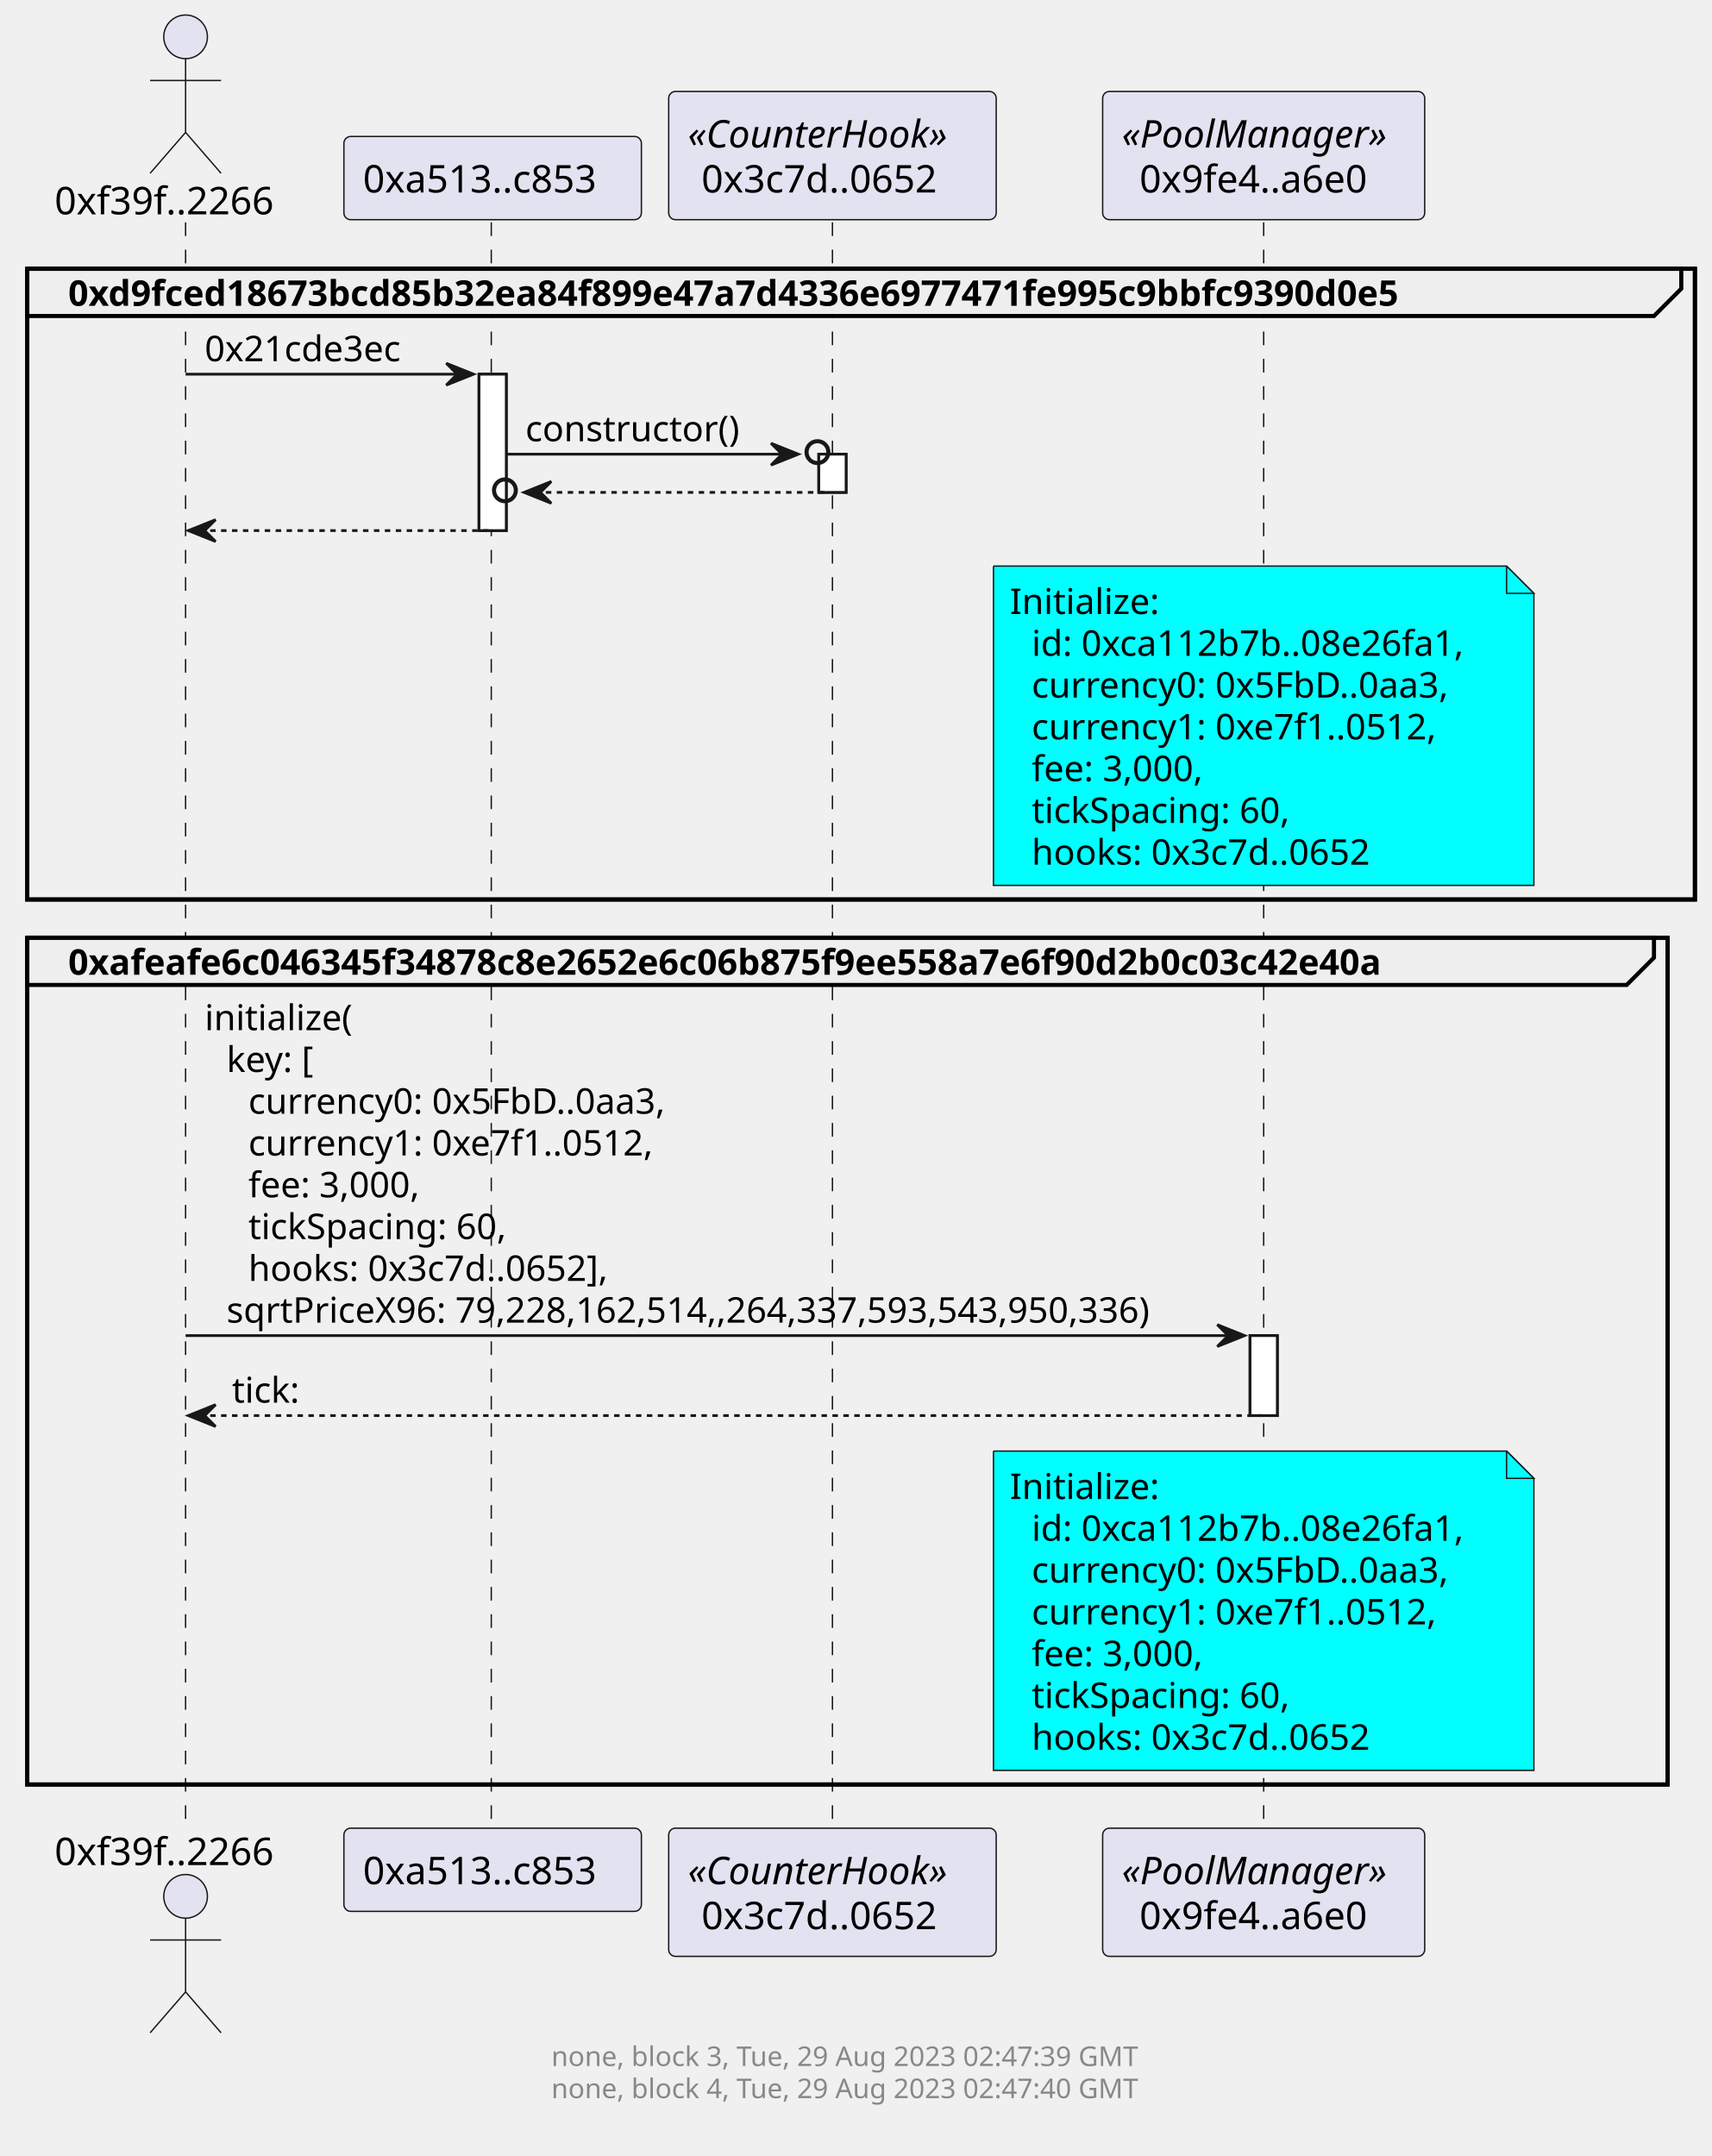
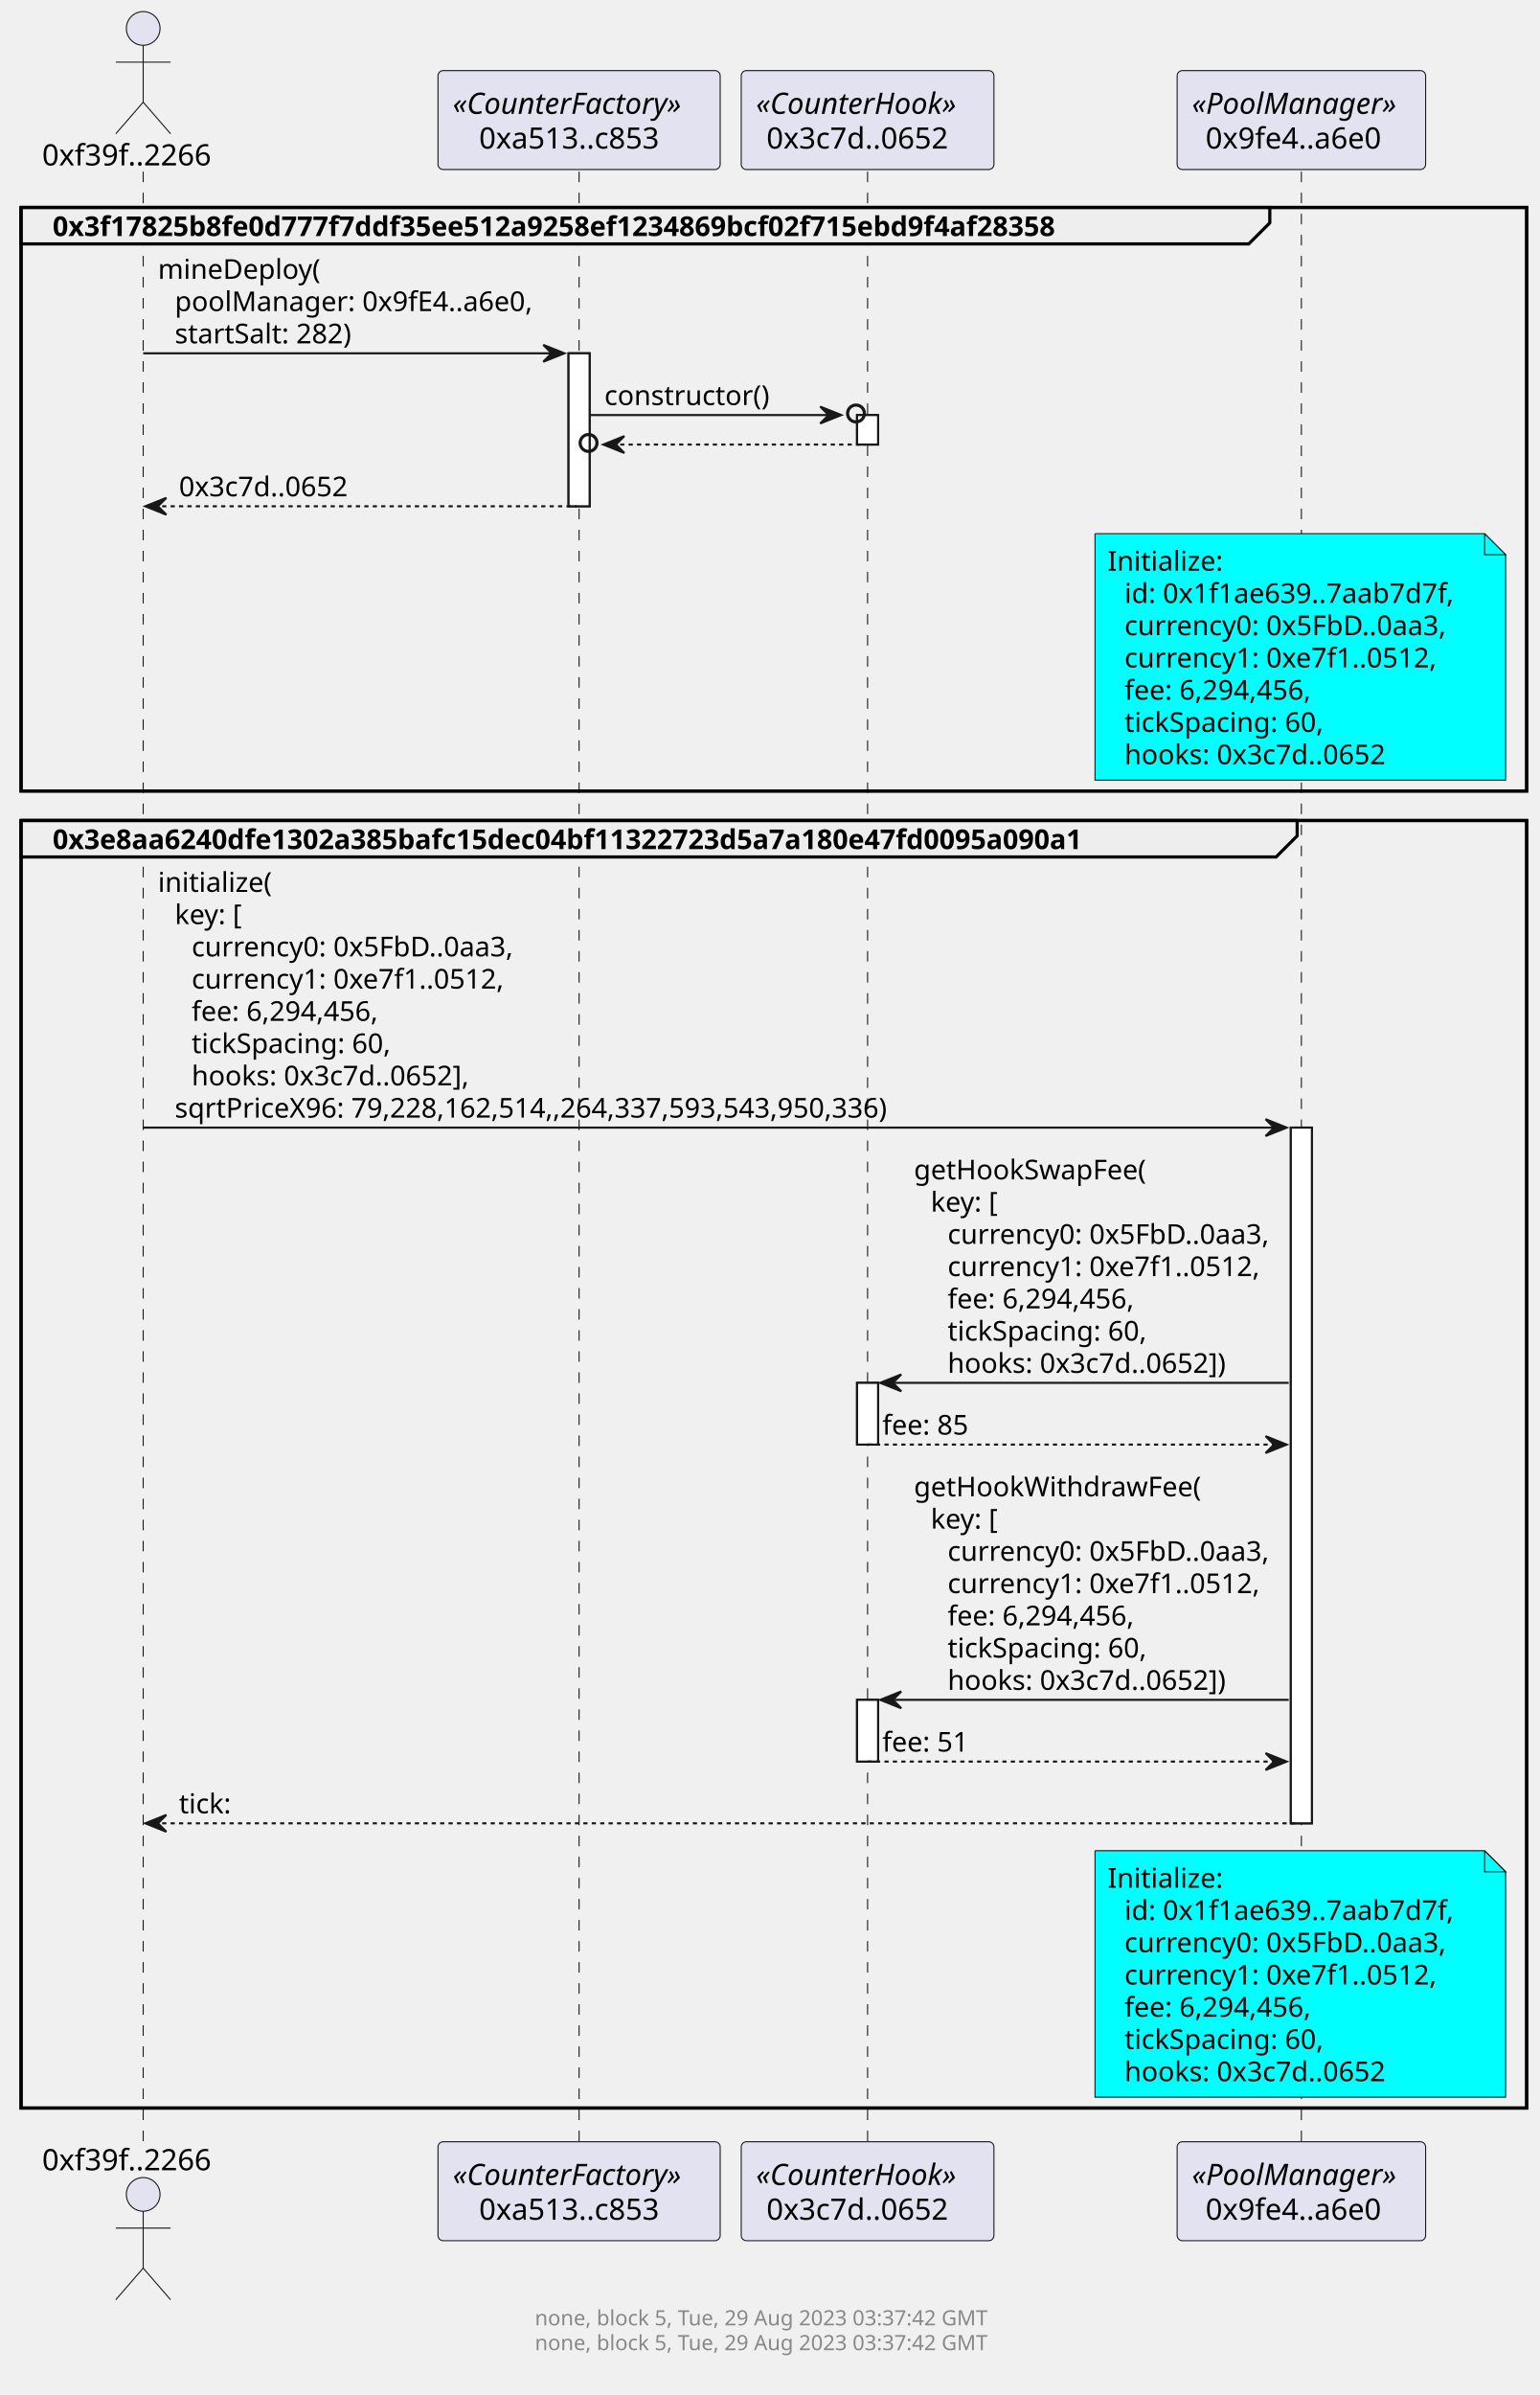
- <svg xmlns="http://www.w3.org/2000/svg" contentStyleType="text/css" height="790px" preserveAspectRatio="none" style="width:627px;height:790px;background:#FFFFFF;" version="1.1" viewBox="0 0 627 790" width="627px" zoomAndPan="magnify">
+ <svg xmlns="http://www.w3.org/2000/svg" contentStyleType="text/css" height="1137px" preserveAspectRatio="none" style="width:731px;height:1137px;background:#FFFFFF;" version="1.1" viewBox="0 0 731 1137" width="731px" zoomAndPan="magnify">
  <defs />
  <g>
-     <rect fill="#FFFFFF" height="57.31" style="stroke:#181818;stroke-width:1.0;" width="10" x="175.5" y="137.109" />
-     <rect fill="#FFFFFF" height="14" style="stroke:#181818;stroke-width:1.0;" width="10" x="300" y="166.42" />
-     <rect fill="#FFFFFF" height="29.311" style="stroke:#181818;stroke-width:1.0;" width="10" x="458" y="489.389" />
-     <rect fill="none" height="231.106" style="stroke:#000000;stroke-width:1.5;" width="611" x="10" y="98.488" />
-     <rect fill="none" height="310.279" style="stroke:#000000;stroke-width:1.5;" width="601" x="10" y="343.594" />
-     <line style="stroke:#181818;stroke-width:0.5;stroke-dasharray:5.0,5.0;" x1="68" x2="68" y1="81.488" y2="670.873" />
-     <line style="stroke:#181818;stroke-width:0.5;stroke-dasharray:5.0,5.0;" x1="180" x2="180" y1="81.488" y2="670.873" />
-     <line style="stroke:#181818;stroke-width:0.5;stroke-dasharray:5.0,5.0;" x1="305" x2="305" y1="81.488" y2="670.873" />
-     <line style="stroke:#181818;stroke-width:0.5;stroke-dasharray:5.0,5.0;" x1="463" x2="463" y1="81.488" y2="670.873" />
+     <rect fill="#FFFFFF" height="72.621" style="stroke:#181818;stroke-width:1.0;" width="10" x="270" y="167.731" />
+     <rect fill="#FFFFFF" height="14" style="stroke:#181818;stroke-width:1.0;" width="10" x="407" y="197.041" />
+     <rect fill="#FFFFFF" height="29.311" style="stroke:#181818;stroke-width:1.0;" width="10" x="407" y="656.494" />
+     <rect fill="#FFFFFF" height="29.311" style="stroke:#181818;stroke-width:1.0;" width="10" x="407" y="806.979" />
+     <rect fill="#FFFFFF" height="330.279" style="stroke:#181818;stroke-width:1.0;" width="10" x="613" y="535.32" />
+     <rect fill="none" height="277.037" style="stroke:#000000;stroke-width:1.5;" width="715" x="10" y="98.488" />
+     <rect fill="none" height="611.248" style="stroke:#000000;stroke-width:1.5;" width="715" x="10" y="389.525" />
+     <line style="stroke:#181818;stroke-width:0.5;stroke-dasharray:5.0,5.0;" x1="68" x2="68" y1="81.488" y2="1017.773" />
+     <line style="stroke:#181818;stroke-width:0.5;stroke-dasharray:5.0,5.0;" x1="275" x2="275" y1="81.488" y2="1017.773" />
+     <line style="stroke:#181818;stroke-width:0.5;stroke-dasharray:5.0,5.0;" x1="412" x2="412" y1="81.488" y2="1017.773" />
+     <line style="stroke:#181818;stroke-width:0.5;stroke-dasharray:5.0,5.0;" x1="618" x2="618" y1="81.488" y2="1017.773" />
    <text fill="#000000" font-family="sans-serif" font-size="14" lengthAdjust="spacing" textLength="90" x="20" y="78.535">0xf39f..2266</text>
    <ellipse cx="68" cy="13.5" fill="#E2E2F0" rx="8" ry="8" style="stroke:#181818;stroke-width:0.5;" />
    <path d="M68,21.5 L68,48.5 M55,29.5 L81,29.5 M68,48.5 L55,63.5 M68,48.5 L81,63.5 " fill="none" style="stroke:#181818;stroke-width:0.5;" />
-     <text fill="#000000" font-family="sans-serif" font-size="14" lengthAdjust="spacing" textLength="90" x="20" y="683.408">0xf39f..2266</text>
-     <ellipse cx="68" cy="694.861" fill="#E2E2F0" rx="8" ry="8" style="stroke:#181818;stroke-width:0.5;" />
-     <path d="M68,702.861 L68,729.861 M55,710.861 L81,710.861 M68,729.861 L55,744.861 M68,729.861 L81,744.861 " fill="none" style="stroke:#181818;stroke-width:0.5;" />
-     <rect fill="#E2E2F0" height="30.488" rx="2.5" ry="2.5" style="stroke:#181818;stroke-width:0.5;" width="109" x="126" y="50" />
-     <text fill="#000000" font-family="sans-serif" font-size="14" lengthAdjust="spacing" textLength="95" x="133" y="70.535">0xa513..c853</text>
-     <rect fill="#E2E2F0" height="30.488" rx="2.5" ry="2.5" style="stroke:#181818;stroke-width:0.5;" width="109" x="126" y="669.873" />
-     <text fill="#000000" font-family="sans-serif" font-size="14" lengthAdjust="spacing" textLength="95" x="133" y="690.408">0xa513..c853</text>
-     <rect fill="#E2E2F0" height="46.977" rx="2.5" ry="2.5" style="stroke:#181818;stroke-width:0.5;" width="120" x="245" y="33.512" />
-     <text fill="#000000" font-family="sans-serif" font-size="14" font-style="italic" lengthAdjust="spacing" textLength="106" x="252" y="54.047">«CounterHook»</text>
-     <text fill="#000000" font-family="sans-serif" font-size="14" lengthAdjust="spacing" textLength="96" x="257" y="70.535">0x3c7d..0652</text>
-     <rect fill="#E2E2F0" height="46.977" rx="2.5" ry="2.5" style="stroke:#181818;stroke-width:0.5;" width="120" x="245" y="669.873" />
-     <text fill="#000000" font-family="sans-serif" font-size="14" font-style="italic" lengthAdjust="spacing" textLength="106" x="252" y="690.408">«CounterHook»</text>
-     <text fill="#000000" font-family="sans-serif" font-size="14" lengthAdjust="spacing" textLength="96" x="257" y="706.896">0x3c7d..0652</text>
-     <rect fill="#E2E2F0" height="46.977" rx="2.5" ry="2.5" style="stroke:#181818;stroke-width:0.5;" width="118" x="404" y="33.512" />
-     <text fill="#000000" font-family="sans-serif" font-size="14" font-style="italic" lengthAdjust="spacing" textLength="104" x="411" y="54.047">«PoolManager»</text>
-     <text fill="#000000" font-family="sans-serif" font-size="14" lengthAdjust="spacing" textLength="91" x="417.5" y="70.535">0x9fe4..a6e0</text>
-     <rect fill="#E2E2F0" height="46.977" rx="2.5" ry="2.5" style="stroke:#181818;stroke-width:0.5;" width="118" x="404" y="669.873" />
-     <text fill="#000000" font-family="sans-serif" font-size="14" font-style="italic" lengthAdjust="spacing" textLength="104" x="411" y="690.408">«PoolManager»</text>
-     <text fill="#000000" font-family="sans-serif" font-size="14" lengthAdjust="spacing" textLength="91" x="417.5" y="706.896">0x9fe4..a6e0</text>
-     <rect fill="#FFFFFF" height="57.31" style="stroke:#181818;stroke-width:1.0;" width="10" x="175.5" y="137.109" />
-     <rect fill="#FFFFFF" height="14" style="stroke:#181818;stroke-width:1.0;" width="10" x="300" y="166.42" />
-     <rect fill="#FFFFFF" height="29.311" style="stroke:#181818;stroke-width:1.0;" width="10" x="458" y="489.389" />
-     <path d="M10,98.488 L616,98.488 L616,105.799 L606,115.799 L10,115.799 L10,98.488 " fill="#EEEEEE" style="stroke:#000000;stroke-width:1.5;" />
-     <rect fill="none" height="231.106" style="stroke:#000000;stroke-width:1.5;" width="611" x="10" y="98.488" />
-     <text fill="#000000" font-family="sans-serif" font-size="13" font-weight="bold" lengthAdjust="spacing" textLength="561" x="25" y="112.057">0xd9fced18673bcd85b32ea84f899e47a7d4336e6977471fe995c9bbfc9390d0e5</text>
-     <polygon fill="#181818" points="163.5,133.109,173.5,137.109,163.5,141.109,167.5,137.109" style="stroke:#181818;stroke-width:1.0;" />
-     <line style="stroke:#181818;stroke-width:1.0;" x1="68" x2="169.5" y1="137.109" y2="137.109" />
-     <text fill="#000000" font-family="sans-serif" font-size="13" lengthAdjust="spacing" textLength="76" x="75" y="132.367">0x21cde3ec</text>
-     <ellipse cx="299.5" cy="165.67" fill="none" rx="4" ry="4" style="stroke:#181818;stroke-width:1.5;" />
-     <polygon fill="#181818" points="282.5,162.42,292.5,166.42,282.5,170.42,286.5,166.42" style="stroke:#181818;stroke-width:1.0;" />
-     <line style="stroke:#181818;stroke-width:1.0;" x1="185.5" x2="288.5" y1="166.42" y2="166.42" />
-     <text fill="#000000" font-family="sans-serif" font-size="13" lengthAdjust="spacing" textLength="81" x="192.5" y="161.678">constructor()</text>
-     <ellipse cx="185" cy="179.67" fill="none" rx="4" ry="4" style="stroke:#181818;stroke-width:1.5;" />
-     <polygon fill="#181818" points="202,176.42,192,180.42,202,184.42,198,180.42" style="stroke:#181818;stroke-width:1.0;" />
-     <line style="stroke:#181818;stroke-width:1.0;stroke-dasharray:2.0,2.0;" x1="200" x2="304" y1="180.42" y2="180.42" />
-     <polygon fill="#181818" points="79,190.42,69,194.42,79,198.42,75,194.42" style="stroke:#181818;stroke-width:1.0;" />
-     <line style="stroke:#181818;stroke-width:1.0;stroke-dasharray:2.0,2.0;" x1="73" x2="179.5" y1="194.42" y2="194.42" />
-     <path d="M364,207.42 L364,324.42 L562,324.42 L562,217.42 L552,207.42 L364,207.42 " fill="#00FFFF" style="stroke:#181818;stroke-width:0.5;" />
-     <path d="M552,207.42 L552,217.42 L562,217.42 L552,207.42 " fill="#00FFFF" style="stroke:#181818;stroke-width:0.5;" />
-     <text fill="#000000" font-family="sans-serif" font-size="13" lengthAdjust="spacing" textLength="58" x="370" y="224.988">Initialize:</text>
-     <text fill="#000000" font-family="sans-serif" font-size="13" lengthAdjust="spacing" textLength="169" x="378" y="240.299">id: 0xca112b7b..08e26fa1,</text>
-     <text fill="#000000" font-family="sans-serif" font-size="13" lengthAdjust="spacing" textLength="161" x="378" y="255.609">currency0: 0x5FbD..0aa3,</text>
-     <text fill="#000000" font-family="sans-serif" font-size="13" lengthAdjust="spacing" textLength="158" x="378" y="270.92">currency1: 0xe7f1..0512,</text>
-     <text fill="#000000" font-family="sans-serif" font-size="13" lengthAdjust="spacing" textLength="67" x="378" y="286.231">fee: 3,000,</text>
-     <text fill="#000000" font-family="sans-serif" font-size="13" lengthAdjust="spacing" textLength="101" x="378" y="301.541">tickSpacing: 60,</text>
-     <text fill="#000000" font-family="sans-serif" font-size="13" lengthAdjust="spacing" textLength="134" x="378" y="316.852">hooks: 0x3c7d..0652</text>
-     <path d="M10,343.594 L606,343.594 L606,350.904 L596,360.904 L10,360.904 L10,343.594 " fill="#EEEEEE" style="stroke:#000000;stroke-width:1.5;" />
-     <rect fill="none" height="310.279" style="stroke:#000000;stroke-width:1.5;" width="601" x="10" y="343.594" />
-     <text fill="#000000" font-family="sans-serif" font-size="13" font-weight="bold" lengthAdjust="spacing" textLength="551" x="25" y="357.162">0xafeafe6c046345f34878c8e2652e6c06b875f9ee558a7e6f90d2b0c03c42e40a</text>
-     <polygon fill="#181818" points="446,485.389,456,489.389,446,493.389,450,489.389" style="stroke:#181818;stroke-width:1.0;" />
-     <line style="stroke:#181818;stroke-width:1.0;" x1="68" x2="452" y1="489.389" y2="489.389" />
-     <text fill="#000000" font-family="sans-serif" font-size="13" lengthAdjust="spacing" textLength="58" x="75" y="377.473">initialize(</text>
-     <text fill="#000000" font-family="sans-serif" font-size="13" lengthAdjust="spacing" textLength="34" x="83" y="392.783">key: [</text>
-     <text fill="#000000" font-family="sans-serif" font-size="13" lengthAdjust="spacing" textLength="161" x="91" y="408.094">currency0: 0x5FbD..0aa3,</text>
-     <text fill="#000000" font-family="sans-serif" font-size="13" lengthAdjust="spacing" textLength="158" x="91" y="423.404">currency1: 0xe7f1..0512,</text>
-     <text fill="#000000" font-family="sans-serif" font-size="13" lengthAdjust="spacing" textLength="67" x="91" y="438.715">fee: 3,000,</text>
-     <text fill="#000000" font-family="sans-serif" font-size="13" lengthAdjust="spacing" textLength="101" x="91" y="454.025">tickSpacing: 60,</text>
-     <text fill="#000000" font-family="sans-serif" font-size="13" lengthAdjust="spacing" textLength="142" x="91" y="469.336">hooks: 0x3c7d..0652],</text>
-     <text fill="#000000" font-family="sans-serif" font-size="13" lengthAdjust="spacing" textLength="363" x="83" y="484.647">sqrtPriceX96: 79,228,162,514,,264,337,593,543,950,336)</text>
-     <polygon fill="#181818" points="79,514.699,69,518.699,79,522.699,75,518.699" style="stroke:#181818;stroke-width:1.0;" />
-     <line style="stroke:#181818;stroke-width:1.0;stroke-dasharray:2.0,2.0;" x1="73" x2="462" y1="518.699" y2="518.699" />
-     <text fill="#000000" font-family="sans-serif" font-size="13" lengthAdjust="spacing" textLength="28" x="85" y="513.957">tick:</text>
-     <path d="M364,531.699 L364,648.699 L562,648.699 L562,541.699 L552,531.699 L364,531.699 " fill="#00FFFF" style="stroke:#181818;stroke-width:0.5;" />
-     <path d="M552,531.699 L552,541.699 L562,541.699 L552,531.699 " fill="#00FFFF" style="stroke:#181818;stroke-width:0.5;" />
-     <text fill="#000000" font-family="sans-serif" font-size="13" lengthAdjust="spacing" textLength="58" x="370" y="549.268">Initialize:</text>
-     <text fill="#000000" font-family="sans-serif" font-size="13" lengthAdjust="spacing" textLength="169" x="378" y="564.578">id: 0xca112b7b..08e26fa1,</text>
-     <text fill="#000000" font-family="sans-serif" font-size="13" lengthAdjust="spacing" textLength="161" x="378" y="579.889">currency0: 0x5FbD..0aa3,</text>
-     <text fill="#000000" font-family="sans-serif" font-size="13" lengthAdjust="spacing" textLength="158" x="378" y="595.199">currency1: 0xe7f1..0512,</text>
-     <text fill="#000000" font-family="sans-serif" font-size="13" lengthAdjust="spacing" textLength="67" x="378" y="610.51">fee: 3,000,</text>
-     <text fill="#000000" font-family="sans-serif" font-size="13" lengthAdjust="spacing" textLength="101" x="378" y="625.82">tickSpacing: 60,</text>
-     <text fill="#000000" font-family="sans-serif" font-size="13" lengthAdjust="spacing" textLength="134" x="378" y="641.131">hooks: 0x3c7d..0652</text>
-     <text fill="#888888" font-family="sans-serif" font-size="10" lengthAdjust="spacing" textLength="226" x="202" y="757.029">none, block 3, Tue, 29 Aug 2023 02:47:39 GMT</text>
-     <text fill="#888888" font-family="sans-serif" font-size="10" lengthAdjust="spacing" textLength="226" x="202" y="768.807">none, block 4, Tue, 29 Aug 2023 02:47:40 GMT</text>
-     <text fill="#888888" font-family="sans-serif" font-size="10" lengthAdjust="spacing" textLength="3" x="313.5" y="780.584"> </text>
+     <text fill="#000000" font-family="sans-serif" font-size="14" lengthAdjust="spacing" textLength="90" x="20" y="1030.309">0xf39f..2266</text>
+     <ellipse cx="68" cy="1041.762" fill="#E2E2F0" rx="8" ry="8" style="stroke:#181818;stroke-width:0.5;" />
+     <path d="M68,1049.762 L68,1076.762 M55,1057.762 L81,1057.762 M68,1076.762 L55,1091.762 M68,1076.762 L81,1091.762 " fill="none" style="stroke:#181818;stroke-width:0.5;" />
+     <rect fill="#E2E2F0" height="46.977" rx="2.5" ry="2.5" style="stroke:#181818;stroke-width:0.5;" width="134" x="208" y="33.512" />
+     <text fill="#000000" font-family="sans-serif" font-size="14" font-style="italic" lengthAdjust="spacing" textLength="120" x="215" y="54.047">«CounterFactory»</text>
+     <text fill="#000000" font-family="sans-serif" font-size="14" lengthAdjust="spacing" textLength="95" x="227.5" y="70.535">0xa513..c853</text>
+     <rect fill="#E2E2F0" height="46.977" rx="2.5" ry="2.5" style="stroke:#181818;stroke-width:0.5;" width="134" x="208" y="1016.773" />
+     <text fill="#000000" font-family="sans-serif" font-size="14" font-style="italic" lengthAdjust="spacing" textLength="120" x="215" y="1037.309">«CounterFactory»</text>
+     <text fill="#000000" font-family="sans-serif" font-size="14" lengthAdjust="spacing" textLength="95" x="227.5" y="1053.797">0xa513..c853</text>
+     <rect fill="#E2E2F0" height="46.977" rx="2.5" ry="2.5" style="stroke:#181818;stroke-width:0.5;" width="120" x="352" y="33.512" />
+     <text fill="#000000" font-family="sans-serif" font-size="14" font-style="italic" lengthAdjust="spacing" textLength="106" x="359" y="54.047">«CounterHook»</text>
+     <text fill="#000000" font-family="sans-serif" font-size="14" lengthAdjust="spacing" textLength="96" x="364" y="70.535">0x3c7d..0652</text>
+     <rect fill="#E2E2F0" height="46.977" rx="2.5" ry="2.5" style="stroke:#181818;stroke-width:0.5;" width="120" x="352" y="1016.773" />
+     <text fill="#000000" font-family="sans-serif" font-size="14" font-style="italic" lengthAdjust="spacing" textLength="106" x="359" y="1037.309">«CounterHook»</text>
+     <text fill="#000000" font-family="sans-serif" font-size="14" lengthAdjust="spacing" textLength="96" x="364" y="1053.797">0x3c7d..0652</text>
+     <rect fill="#E2E2F0" height="46.977" rx="2.5" ry="2.5" style="stroke:#181818;stroke-width:0.5;" width="118" x="559" y="33.512" />
+     <text fill="#000000" font-family="sans-serif" font-size="14" font-style="italic" lengthAdjust="spacing" textLength="104" x="566" y="54.047">«PoolManager»</text>
+     <text fill="#000000" font-family="sans-serif" font-size="14" lengthAdjust="spacing" textLength="91" x="572.5" y="70.535">0x9fe4..a6e0</text>
+     <rect fill="#E2E2F0" height="46.977" rx="2.5" ry="2.5" style="stroke:#181818;stroke-width:0.5;" width="118" x="559" y="1016.773" />
+     <text fill="#000000" font-family="sans-serif" font-size="14" font-style="italic" lengthAdjust="spacing" textLength="104" x="566" y="1037.309">«PoolManager»</text>
+     <text fill="#000000" font-family="sans-serif" font-size="14" lengthAdjust="spacing" textLength="91" x="572.5" y="1053.797">0x9fe4..a6e0</text>
+     <rect fill="#FFFFFF" height="72.621" style="stroke:#181818;stroke-width:1.0;" width="10" x="270" y="167.731" />
+     <rect fill="#FFFFFF" height="14" style="stroke:#181818;stroke-width:1.0;" width="10" x="407" y="197.041" />
+     <rect fill="#FFFFFF" height="29.311" style="stroke:#181818;stroke-width:1.0;" width="10" x="407" y="656.494" />
+     <rect fill="#FFFFFF" height="29.311" style="stroke:#181818;stroke-width:1.0;" width="10" x="407" y="806.979" />
+     <rect fill="#FFFFFF" height="330.279" style="stroke:#181818;stroke-width:1.0;" width="10" x="613" y="535.32" />
+     <path d="M10,98.488 L603,98.488 L603,105.799 L593,115.799 L10,115.799 L10,98.488 " fill="#EEEEEE" style="stroke:#000000;stroke-width:1.5;" />
+     <rect fill="none" height="277.037" style="stroke:#000000;stroke-width:1.5;" width="715" x="10" y="98.488" />
+     <text fill="#000000" font-family="sans-serif" font-size="13" font-weight="bold" lengthAdjust="spacing" textLength="548" x="25" y="112.057">0x3f17825b8fe0d777f7ddf35ee512a9258ef1234869bcf02f715ebd9f4af28358</text>
+     <polygon fill="#181818" points="258,163.731,268,167.731,258,171.731,262,167.731" style="stroke:#181818;stroke-width:1.0;" />
+     <line style="stroke:#181818;stroke-width:1.0;" x1="68" x2="264" y1="167.731" y2="167.731" />
+     <text fill="#000000" font-family="sans-serif" font-size="13" lengthAdjust="spacing" textLength="79" x="75" y="132.367">mineDeploy(</text>
+     <text fill="#000000" font-family="sans-serif" font-size="13" lengthAdjust="spacing" textLength="175" x="83" y="147.678">poolManager: 0x9fE4..a6e0,</text>
+     <text fill="#000000" font-family="sans-serif" font-size="13" lengthAdjust="spacing" textLength="88" x="83" y="162.988">startSalt: 282)</text>
+     <ellipse cx="406.5" cy="196.291" fill="none" rx="4" ry="4" style="stroke:#181818;stroke-width:1.5;" />
+     <polygon fill="#181818" points="389.5,193.041,399.5,197.041,389.5,201.041,393.5,197.041" style="stroke:#181818;stroke-width:1.0;" />
+     <line style="stroke:#181818;stroke-width:1.0;" x1="280" x2="395.5" y1="197.041" y2="197.041" />
+     <text fill="#000000" font-family="sans-serif" font-size="13" lengthAdjust="spacing" textLength="81" x="287" y="192.299">constructor()</text>
+     <ellipse cx="279.5" cy="210.291" fill="none" rx="4" ry="4" style="stroke:#181818;stroke-width:1.5;" />
+     <polygon fill="#181818" points="296.5,207.041,286.5,211.041,296.5,215.041,292.5,211.041" style="stroke:#181818;stroke-width:1.0;" />
+     <line style="stroke:#181818;stroke-width:1.0;stroke-dasharray:2.0,2.0;" x1="294.5" x2="411" y1="211.041" y2="211.041" />
+     <polygon fill="#181818" points="79,236.352,69,240.352,79,244.352,75,240.352" style="stroke:#181818;stroke-width:1.0;" />
+     <line style="stroke:#181818;stroke-width:1.0;stroke-dasharray:2.0,2.0;" x1="73" x2="274" y1="240.352" y2="240.352" />
+     <text fill="#000000" font-family="sans-serif" font-size="13" lengthAdjust="spacing" textLength="87" x="85" y="235.609">0x3c7d..0652</text>
+     <path d="M520,253.352 L520,370.352 L715,370.352 L715,263.352 L705,253.352 L520,253.352 " fill="#00FFFF" style="stroke:#181818;stroke-width:0.5;" />
+     <path d="M705,253.352 L705,263.352 L715,263.352 L705,253.352 " fill="#00FFFF" style="stroke:#181818;stroke-width:0.5;" />
+     <text fill="#000000" font-family="sans-serif" font-size="13" lengthAdjust="spacing" textLength="58" x="526" y="270.92">Initialize:</text>
+     <text fill="#000000" font-family="sans-serif" font-size="13" lengthAdjust="spacing" textLength="166" x="534" y="286.231">id: 0x1f1ae639..7aab7d7f,</text>
+     <text fill="#000000" font-family="sans-serif" font-size="13" lengthAdjust="spacing" textLength="161" x="534" y="301.541">currency0: 0x5FbD..0aa3,</text>
+     <text fill="#000000" font-family="sans-serif" font-size="13" lengthAdjust="spacing" textLength="158" x="534" y="316.852">currency1: 0xe7f1..0512,</text>
+     <text fill="#000000" font-family="sans-serif" font-size="13" lengthAdjust="spacing" textLength="95" x="534" y="332.162">fee: 6,294,456,</text>
+     <text fill="#000000" font-family="sans-serif" font-size="13" lengthAdjust="spacing" textLength="101" x="534" y="347.473">tickSpacing: 60,</text>
+     <text fill="#000000" font-family="sans-serif" font-size="13" lengthAdjust="spacing" textLength="134" x="534" y="362.783">hooks: 0x3c7d..0652</text>
+     <path d="M10,389.525 L616,389.525 L616,396.836 L606,406.836 L10,406.836 L10,389.525 " fill="#EEEEEE" style="stroke:#000000;stroke-width:1.5;" />
+     <rect fill="none" height="611.248" style="stroke:#000000;stroke-width:1.5;" width="715" x="10" y="389.525" />
+     <text fill="#000000" font-family="sans-serif" font-size="13" font-weight="bold" lengthAdjust="spacing" textLength="561" x="25" y="403.094">0x3e8aa6240dfe1302a385bafc15dec04bf11322723d5a7a180e47fd0095a090a1</text>
+     <polygon fill="#181818" points="601,531.32,611,535.32,601,539.32,605,535.32" style="stroke:#181818;stroke-width:1.0;" />
+     <line style="stroke:#181818;stroke-width:1.0;" x1="68" x2="607" y1="535.32" y2="535.32" />
+     <text fill="#000000" font-family="sans-serif" font-size="13" lengthAdjust="spacing" textLength="58" x="75" y="423.404">initialize(</text>
+     <text fill="#000000" font-family="sans-serif" font-size="13" lengthAdjust="spacing" textLength="34" x="83" y="438.715">key: [</text>
+     <text fill="#000000" font-family="sans-serif" font-size="13" lengthAdjust="spacing" textLength="161" x="91" y="454.025">currency0: 0x5FbD..0aa3,</text>
+     <text fill="#000000" font-family="sans-serif" font-size="13" lengthAdjust="spacing" textLength="158" x="91" y="469.336">currency1: 0xe7f1..0512,</text>
+     <text fill="#000000" font-family="sans-serif" font-size="13" lengthAdjust="spacing" textLength="95" x="91" y="484.647">fee: 6,294,456,</text>
+     <text fill="#000000" font-family="sans-serif" font-size="13" lengthAdjust="spacing" textLength="101" x="91" y="499.957">tickSpacing: 60,</text>
+     <text fill="#000000" font-family="sans-serif" font-size="13" lengthAdjust="spacing" textLength="142" x="91" y="515.268">hooks: 0x3c7d..0652],</text>
+     <text fill="#000000" font-family="sans-serif" font-size="13" lengthAdjust="spacing" textLength="363" x="83" y="530.578">sqrtPriceX96: 79,228,162,514,,264,337,593,543,950,336)</text>
+     <polygon fill="#181818" points="428,652.494,418,656.494,428,660.494,424,656.494" style="stroke:#181818;stroke-width:1.0;" />
+     <line style="stroke:#181818;stroke-width:1.0;" x1="422" x2="612" y1="656.494" y2="656.494" />
+     <text fill="#000000" font-family="sans-serif" font-size="13" lengthAdjust="spacing" textLength="111" x="434" y="559.889">getHookSwapFee(</text>
+     <text fill="#000000" font-family="sans-serif" font-size="13" lengthAdjust="spacing" textLength="34" x="442" y="575.199">key: [</text>
+     <text fill="#000000" font-family="sans-serif" font-size="13" lengthAdjust="spacing" textLength="161" x="450" y="590.51">currency0: 0x5FbD..0aa3,</text>
+     <text fill="#000000" font-family="sans-serif" font-size="13" lengthAdjust="spacing" textLength="158" x="450" y="605.82">currency1: 0xe7f1..0512,</text>
+     <text fill="#000000" font-family="sans-serif" font-size="13" lengthAdjust="spacing" textLength="95" x="450" y="621.131">fee: 6,294,456,</text>
+     <text fill="#000000" font-family="sans-serif" font-size="13" lengthAdjust="spacing" textLength="101" x="450" y="636.441">tickSpacing: 60,</text>
+     <text fill="#000000" font-family="sans-serif" font-size="13" lengthAdjust="spacing" textLength="142" x="450" y="651.752">hooks: 0x3c7d..0652])</text>
+     <polygon fill="#181818" points="601,681.805,611,685.805,601,689.805,605,685.805" style="stroke:#181818;stroke-width:1.0;" />
+     <line style="stroke:#181818;stroke-width:1.0;stroke-dasharray:2.0,2.0;" x1="412" x2="607" y1="685.805" y2="685.805" />
+     <text fill="#000000" font-family="sans-serif" font-size="13" lengthAdjust="spacing" textLength="43" x="419" y="681.062">fee: 85</text>
+     <polygon fill="#181818" points="428,802.979,418,806.979,428,810.979,424,806.979" style="stroke:#181818;stroke-width:1.0;" />
+     <line style="stroke:#181818;stroke-width:1.0;" x1="422" x2="612" y1="806.979" y2="806.979" />
+     <text fill="#000000" font-family="sans-serif" font-size="13" lengthAdjust="spacing" textLength="137" x="434" y="710.373">getHookWithdrawFee(</text>
+     <text fill="#000000" font-family="sans-serif" font-size="13" lengthAdjust="spacing" textLength="34" x="442" y="725.684">key: [</text>
+     <text fill="#000000" font-family="sans-serif" font-size="13" lengthAdjust="spacing" textLength="161" x="450" y="740.994">currency0: 0x5FbD..0aa3,</text>
+     <text fill="#000000" font-family="sans-serif" font-size="13" lengthAdjust="spacing" textLength="158" x="450" y="756.305">currency1: 0xe7f1..0512,</text>
+     <text fill="#000000" font-family="sans-serif" font-size="13" lengthAdjust="spacing" textLength="95" x="450" y="771.615">fee: 6,294,456,</text>
+     <text fill="#000000" font-family="sans-serif" font-size="13" lengthAdjust="spacing" textLength="101" x="450" y="786.926">tickSpacing: 60,</text>
+     <text fill="#000000" font-family="sans-serif" font-size="13" lengthAdjust="spacing" textLength="142" x="450" y="802.236">hooks: 0x3c7d..0652])</text>
+     <polygon fill="#181818" points="601,832.289,611,836.289,601,840.289,605,836.289" style="stroke:#181818;stroke-width:1.0;" />
+     <line style="stroke:#181818;stroke-width:1.0;stroke-dasharray:2.0,2.0;" x1="412" x2="607" y1="836.289" y2="836.289" />
+     <text fill="#000000" font-family="sans-serif" font-size="13" lengthAdjust="spacing" textLength="43" x="419" y="831.547">fee: 51</text>
+     <polygon fill="#181818" points="79,861.6,69,865.6,79,869.6,75,865.6" style="stroke:#181818;stroke-width:1.0;" />
+     <line style="stroke:#181818;stroke-width:1.0;stroke-dasharray:2.0,2.0;" x1="73" x2="617" y1="865.6" y2="865.6" />
+     <text fill="#000000" font-family="sans-serif" font-size="13" lengthAdjust="spacing" textLength="28" x="85" y="860.857">tick:</text>
+     <path d="M520,878.6 L520,995.6 L715,995.6 L715,888.6 L705,878.6 L520,878.6 " fill="#00FFFF" style="stroke:#181818;stroke-width:0.5;" />
+     <path d="M705,878.6 L705,888.6 L715,888.6 L705,878.6 " fill="#00FFFF" style="stroke:#181818;stroke-width:0.5;" />
+     <text fill="#000000" font-family="sans-serif" font-size="13" lengthAdjust="spacing" textLength="58" x="526" y="896.168">Initialize:</text>
+     <text fill="#000000" font-family="sans-serif" font-size="13" lengthAdjust="spacing" textLength="166" x="534" y="911.479">id: 0x1f1ae639..7aab7d7f,</text>
+     <text fill="#000000" font-family="sans-serif" font-size="13" lengthAdjust="spacing" textLength="161" x="534" y="926.789">currency0: 0x5FbD..0aa3,</text>
+     <text fill="#000000" font-family="sans-serif" font-size="13" lengthAdjust="spacing" textLength="158" x="534" y="942.1">currency1: 0xe7f1..0512,</text>
+     <text fill="#000000" font-family="sans-serif" font-size="13" lengthAdjust="spacing" textLength="95" x="534" y="957.41">fee: 6,294,456,</text>
+     <text fill="#000000" font-family="sans-serif" font-size="13" lengthAdjust="spacing" textLength="101" x="534" y="972.721">tickSpacing: 60,</text>
+     <text fill="#000000" font-family="sans-serif" font-size="13" lengthAdjust="spacing" textLength="134" x="534" y="988.031">hooks: 0x3c7d..0652</text>
+     <text fill="#888888" font-family="sans-serif" font-size="10" lengthAdjust="spacing" textLength="226" x="254" y="1103.93">none, block 5, Tue, 29 Aug 2023 03:37:42 GMT</text>
+     <text fill="#888888" font-family="sans-serif" font-size="10" lengthAdjust="spacing" textLength="226" x="254" y="1115.707">none, block 5, Tue, 29 Aug 2023 03:37:42 GMT</text>
+     <text fill="#888888" font-family="sans-serif" font-size="10" lengthAdjust="spacing" textLength="3" x="365.5" y="1127.484"> </text>
  </g>
</svg>
